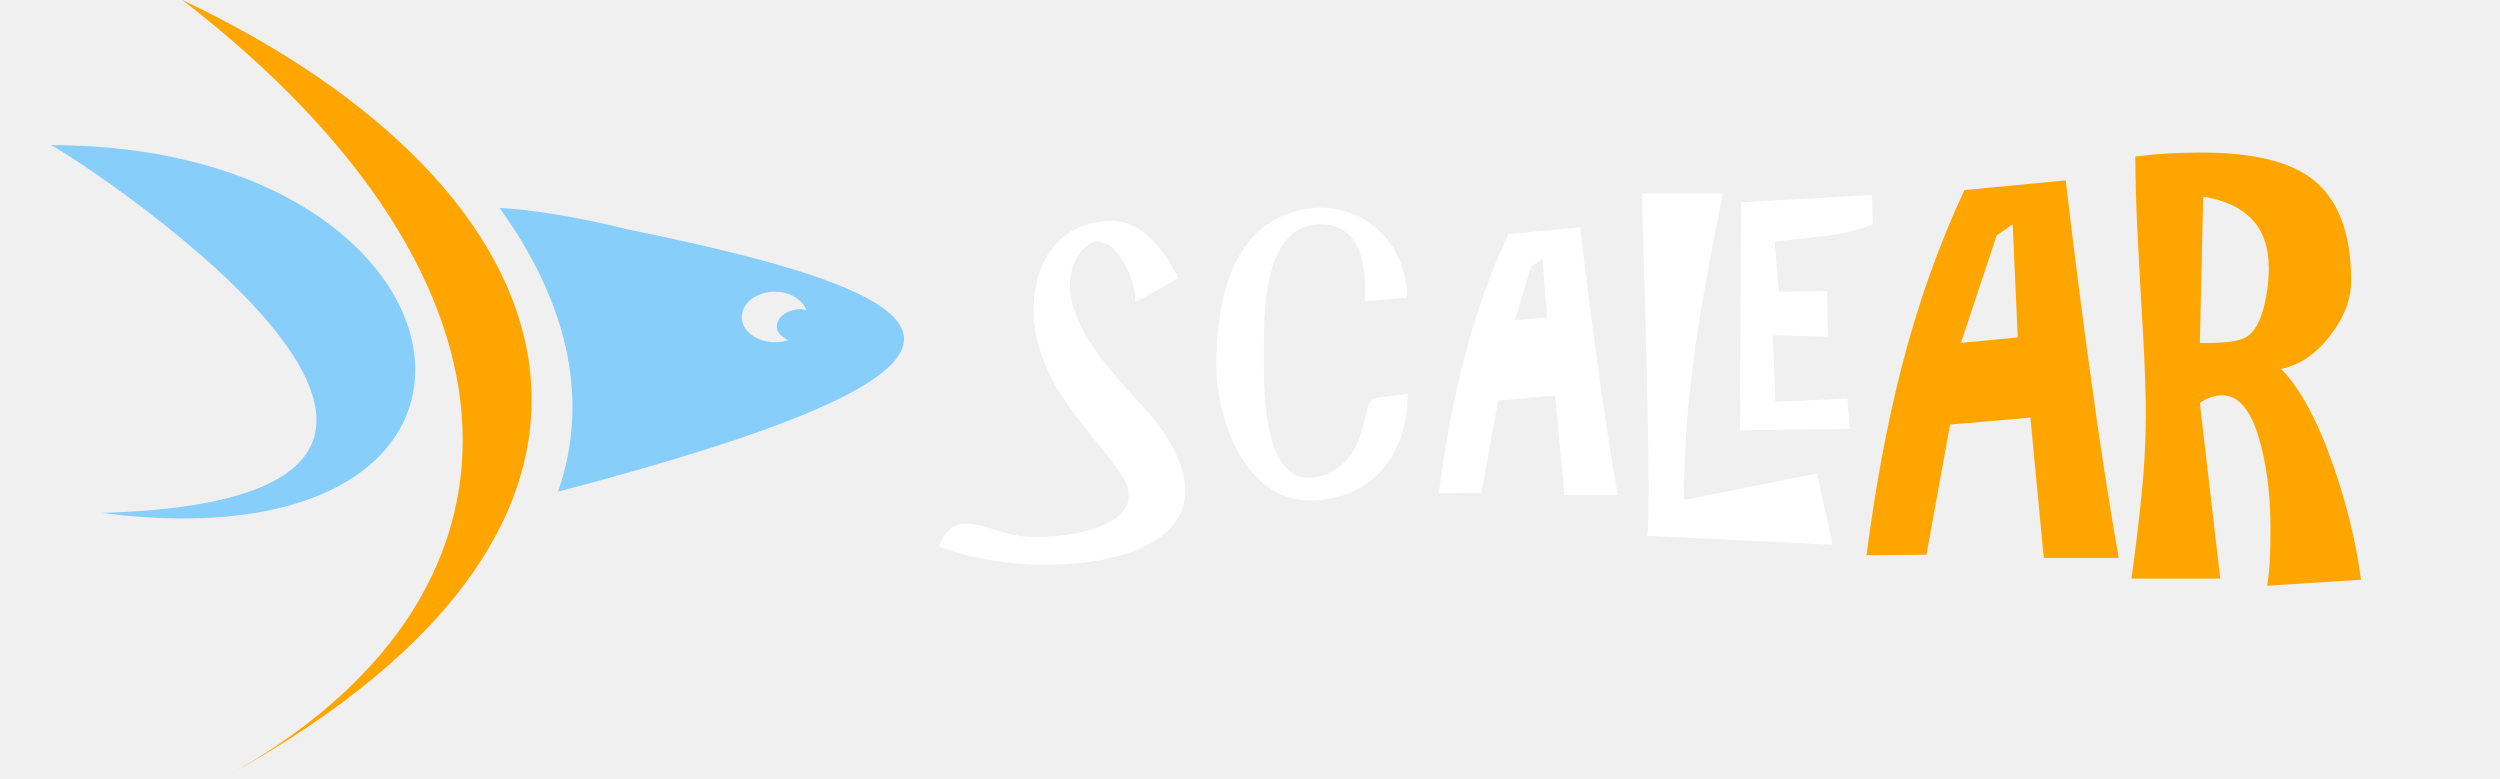
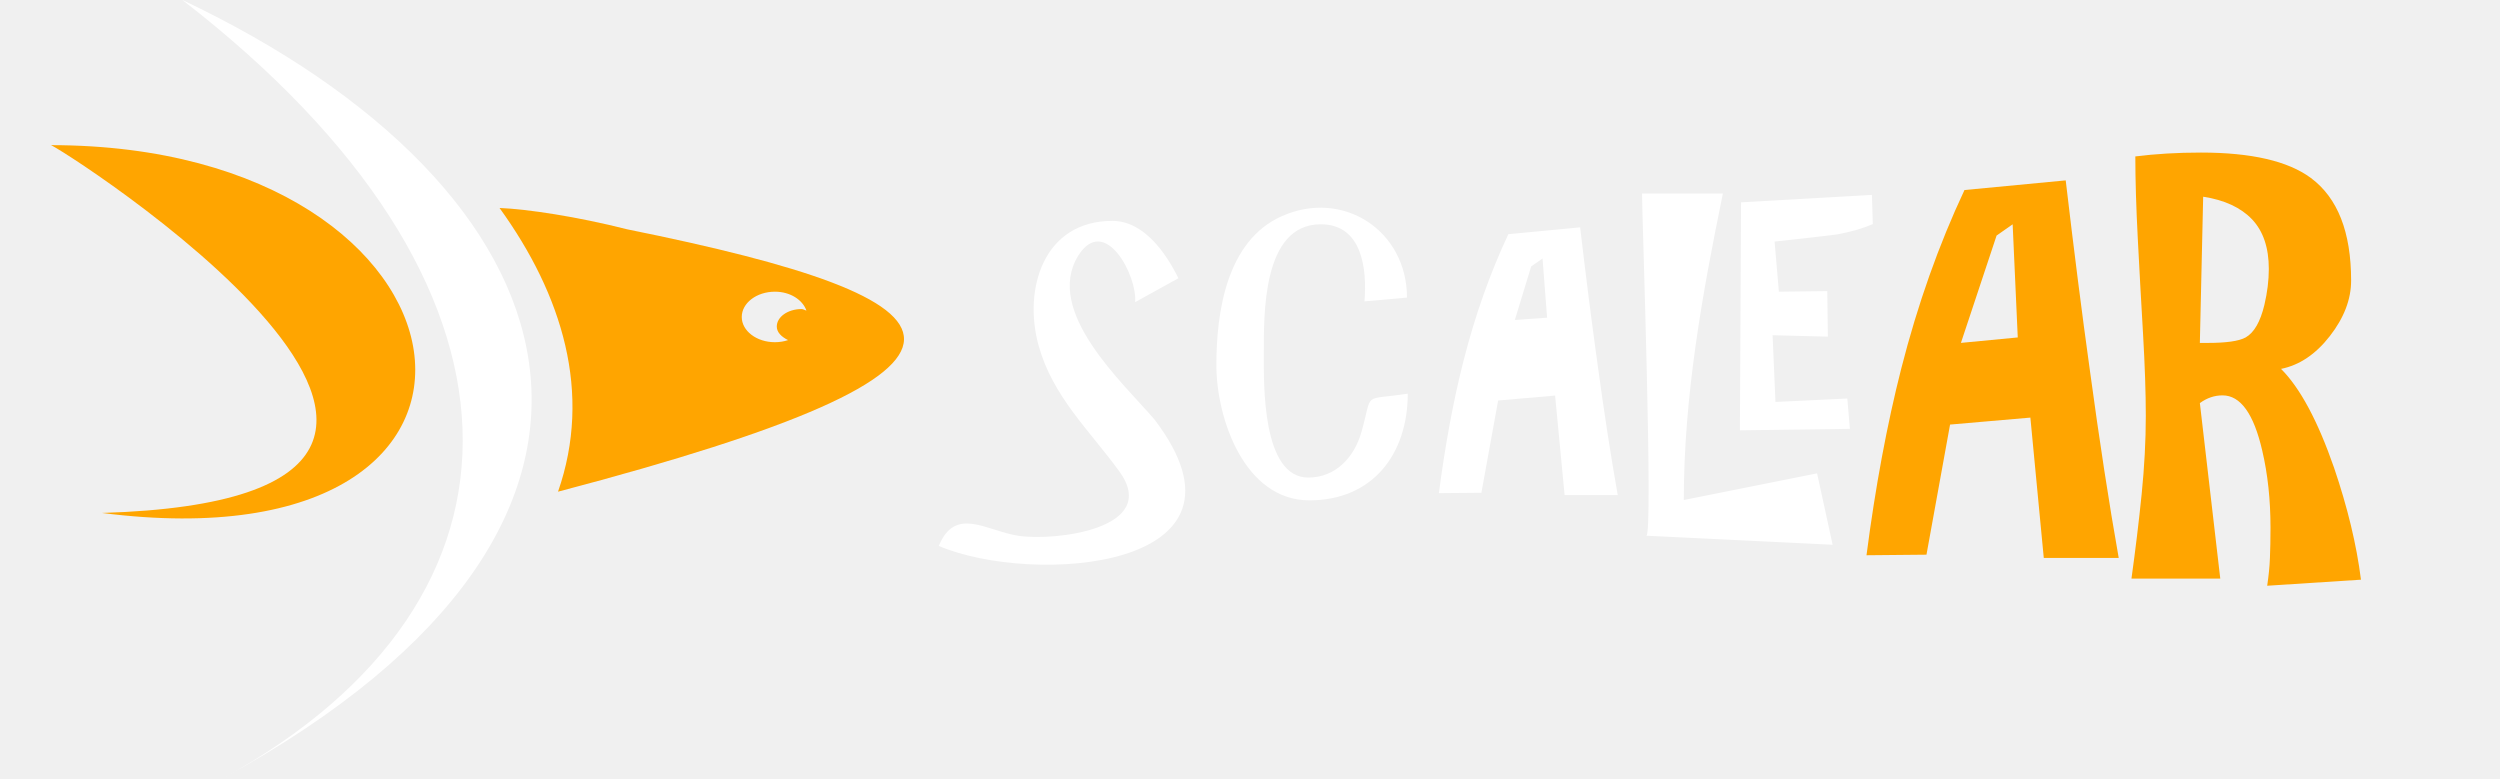
<svg xmlns="http://www.w3.org/2000/svg" version="1.1" id="Layer_1" x="0px" y="0px" width="171.833px" height="53.489px" viewBox="0 2.505 171.833 53.489" enable-background="new 0 2.505 171.833 53.489" xml:space="preserve">
  <path fill="#FFFFFF" d="M76.454,17.687c2.173,0,3.697,2.227,4.542,3.942c-0.992,0.548-1.984,1.096-2.976,1.644   c0.168-1.807-2.093-6.094-3.916-3.185c-2.352,3.835,3.092,8.731,5.247,11.25c7.904,10.37-8.426,11.432-14.825,8.69   c1.14-2.766,3.277-1.03,5.475-0.696c2.509,0.381,9.807-0.481,6.929-4.433c-2.072-2.845-4.575-5.141-5.546-8.651   C70.319,22.402,71.704,17.687,76.454,17.687C77.393,17.687,74.975,17.687,76.454,17.687z" />
  <path fill="#FFFFFF" d="M83.605,27.604c0-3.643,0.701-8.541,4.48-10.233c4.232-1.896,8.622,0.989,8.622,5.587   c-0.975,0.087-1.949,0.174-2.924,0.261c0.186-2.21-0.148-5.298-3.002-5.298c-4.054,0-3.914,6.287-3.914,9.005   c0,1.937-0.133,8.404,3.053,8.404c1.883,0,3.163-1.395,3.654-3.125c0.813-2.862-0.011-2.146,3.186-2.643   c0,4.153-2.416,7.334-6.76,7.334C85.539,36.896,83.605,31.277,83.605,27.604C83.605,24.611,83.605,29.761,83.605,27.604z" />
  <path fill="#FFFFFF" d="M101.821,36.375L98.899,36.4c0.436-3.341,1-6.376,1.696-9.108c0.8-3.132,1.827-6.029,3.079-8.692   l4.934-0.469c0.4,3.41,0.792,6.49,1.174,9.238c0.469,3.462,0.94,6.517,1.41,9.162h-3.652l-0.653-6.838l-3.915,0.339L101.821,36.375   z M104.12,24.498l2.217-0.156l-0.313-4.071l-0.782,0.548L104.12,24.498z" />
  <path fill="#FFFFFF" d="M124.894,35.042c0.356,1.636,0.713,3.271,1.069,4.906c-4.269-0.207-8.536-0.414-12.805-0.621   c0.48,0.023-0.297-22.158-0.297-23.52c1.853,0,3.706,0,5.559,0c-1.426,6.927-2.687,13.967-2.687,21.063   C118.788,36.261,121.84,35.652,124.894,35.042L124.894,35.042z" />
  <path fill="#FFA500" d="M132.413,40.63l-4.123,0.039c0.613-4.711,1.412-8.994,2.393-12.846c1.129-4.417,2.578-8.502,4.342-12.257   l6.958-0.663c0.565,4.811,1.118,9.153,1.657,13.028c0.662,4.885,1.324,9.191,1.986,12.921h-5.151l-0.921-9.644l-5.52,0.479   L132.413,40.63z M134.781,26.073l3.906-0.375l-0.351-7.776l-1.104,0.773L134.781,26.073z" />
  <path fill="#FFA500" d="M162.277,42.349l-6.446,0.416c0.102-0.684,0.166-1.314,0.188-1.896c0.024-0.584,0.04-1.275,0.04-2.086   c0-1.923-0.189-3.693-0.569-5.31c-0.583-2.528-1.491-3.793-2.729-3.793c-0.557,0-1.076,0.179-1.557,0.531l1.402,12.062h-6.104   c0.277-1.998,0.512-3.932,0.701-5.803c0.188-1.872,0.285-3.668,0.285-5.387c0-1.565-0.064-3.438-0.189-5.614   c-0.127-2.174-0.248-4.354-0.361-6.541c-0.114-2.187-0.17-4.08-0.17-5.671c1.391-0.176,2.896-0.266,4.512-0.266   c3.465,0,5.98,0.583,7.551,1.744c1.844,1.367,2.769,3.718,2.769,7.055c0,1.289-0.487,2.561-1.461,3.813   c-0.972,1.251-2.093,2.003-3.356,2.257c1.314,1.315,2.527,3.578,3.643,6.79C161.354,37.378,161.975,39.946,162.277,42.349z    M151.431,16.025l-0.228,10.05h0.53c1.291,0,2.162-0.124,2.617-0.377c0.583-0.33,1.01-1.076,1.289-2.239   c0.202-0.859,0.304-1.682,0.304-2.466c0-1.466-0.386-2.603-1.154-3.414C154.016,16.771,152.897,16.251,151.431,16.025z" />
-   <path fill="#FFA500" d="M12.536,2.505C37.753,22,37.729,43.723,15.333,55.994C47.92,38.14,39.733,15.386,12.536,2.505z" />
-   <path fill="#87CEFA" d="M3.479,12.481c30.489,0,34.912,29.296,3.529,25.281C42.246,36.703,3.22,12.038,3.479,12.481  C6.08,12.481,3.479,12.481,3.479,12.481z" />
-   <path fill="#87CEFA" d="M43.111,18.267c-3.452-0.877-6.874-1.39-8.777-1.468c4.337,6,6.38,12.729,4.021,19.501  C71.354,27.626,67.183,23.126,43.111,18.267z M55.091,23.748c-0.939,0-1.7,0.538-1.7,1.201c0,0.408,0.335,0.714,0.776,0.932  c-0.279,0.093-0.584,0.145-0.905,0.145c-1.259,0-2.279-0.778-2.279-1.734c0-0.959,1.021-1.738,2.279-1.738  c1.054,0,1.9,0.556,2.166,1.295C55.306,23.828,55.223,23.748,55.091,23.748z" />
+   <path fill="#FFFFFF" d="M12.536,2.505C37.753,22,37.729,43.723,15.333,55.994C47.92,38.14,39.733,15.386,12.536,2.505z" />
+   <path fill="#FFA500" d="M3.479,12.481c30.489,0,34.912,29.296,3.529,25.281C42.246,36.703,3.22,12.038,3.479,12.481  C6.08,12.481,3.479,12.481,3.479,12.481z" />
+   <path fill="#FFA500" d="M43.111,18.267c-3.452-0.877-6.874-1.39-8.777-1.468c4.337,6,6.38,12.729,4.021,19.501  C71.354,27.626,67.183,23.126,43.111,18.267z M55.091,23.748c-0.939,0-1.7,0.538-1.7,1.201c0,0.408,0.335,0.714,0.776,0.932  c-0.279,0.093-0.584,0.145-0.905,0.145c-1.259,0-2.279-0.778-2.279-1.734c0-0.959,1.021-1.738,2.279-1.738  c1.054,0,1.9,0.556,2.166,1.295C55.306,23.828,55.223,23.748,55.091,23.748z" />
  <path fill="#FFFFFF" d="M119.668,16.413l8.996-0.512l0.06,2.008c-0.708,0.302-1.529,0.538-2.46,0.708   c-0.236,0.04-1.667,0.204-4.291,0.492l0.295,3.445l3.327-0.04l0.04,3.13l-3.799-0.098l0.197,4.586l4.939-0.236l0.177,2.086   l-7.56,0.1L119.668,16.413z" />
</svg>
